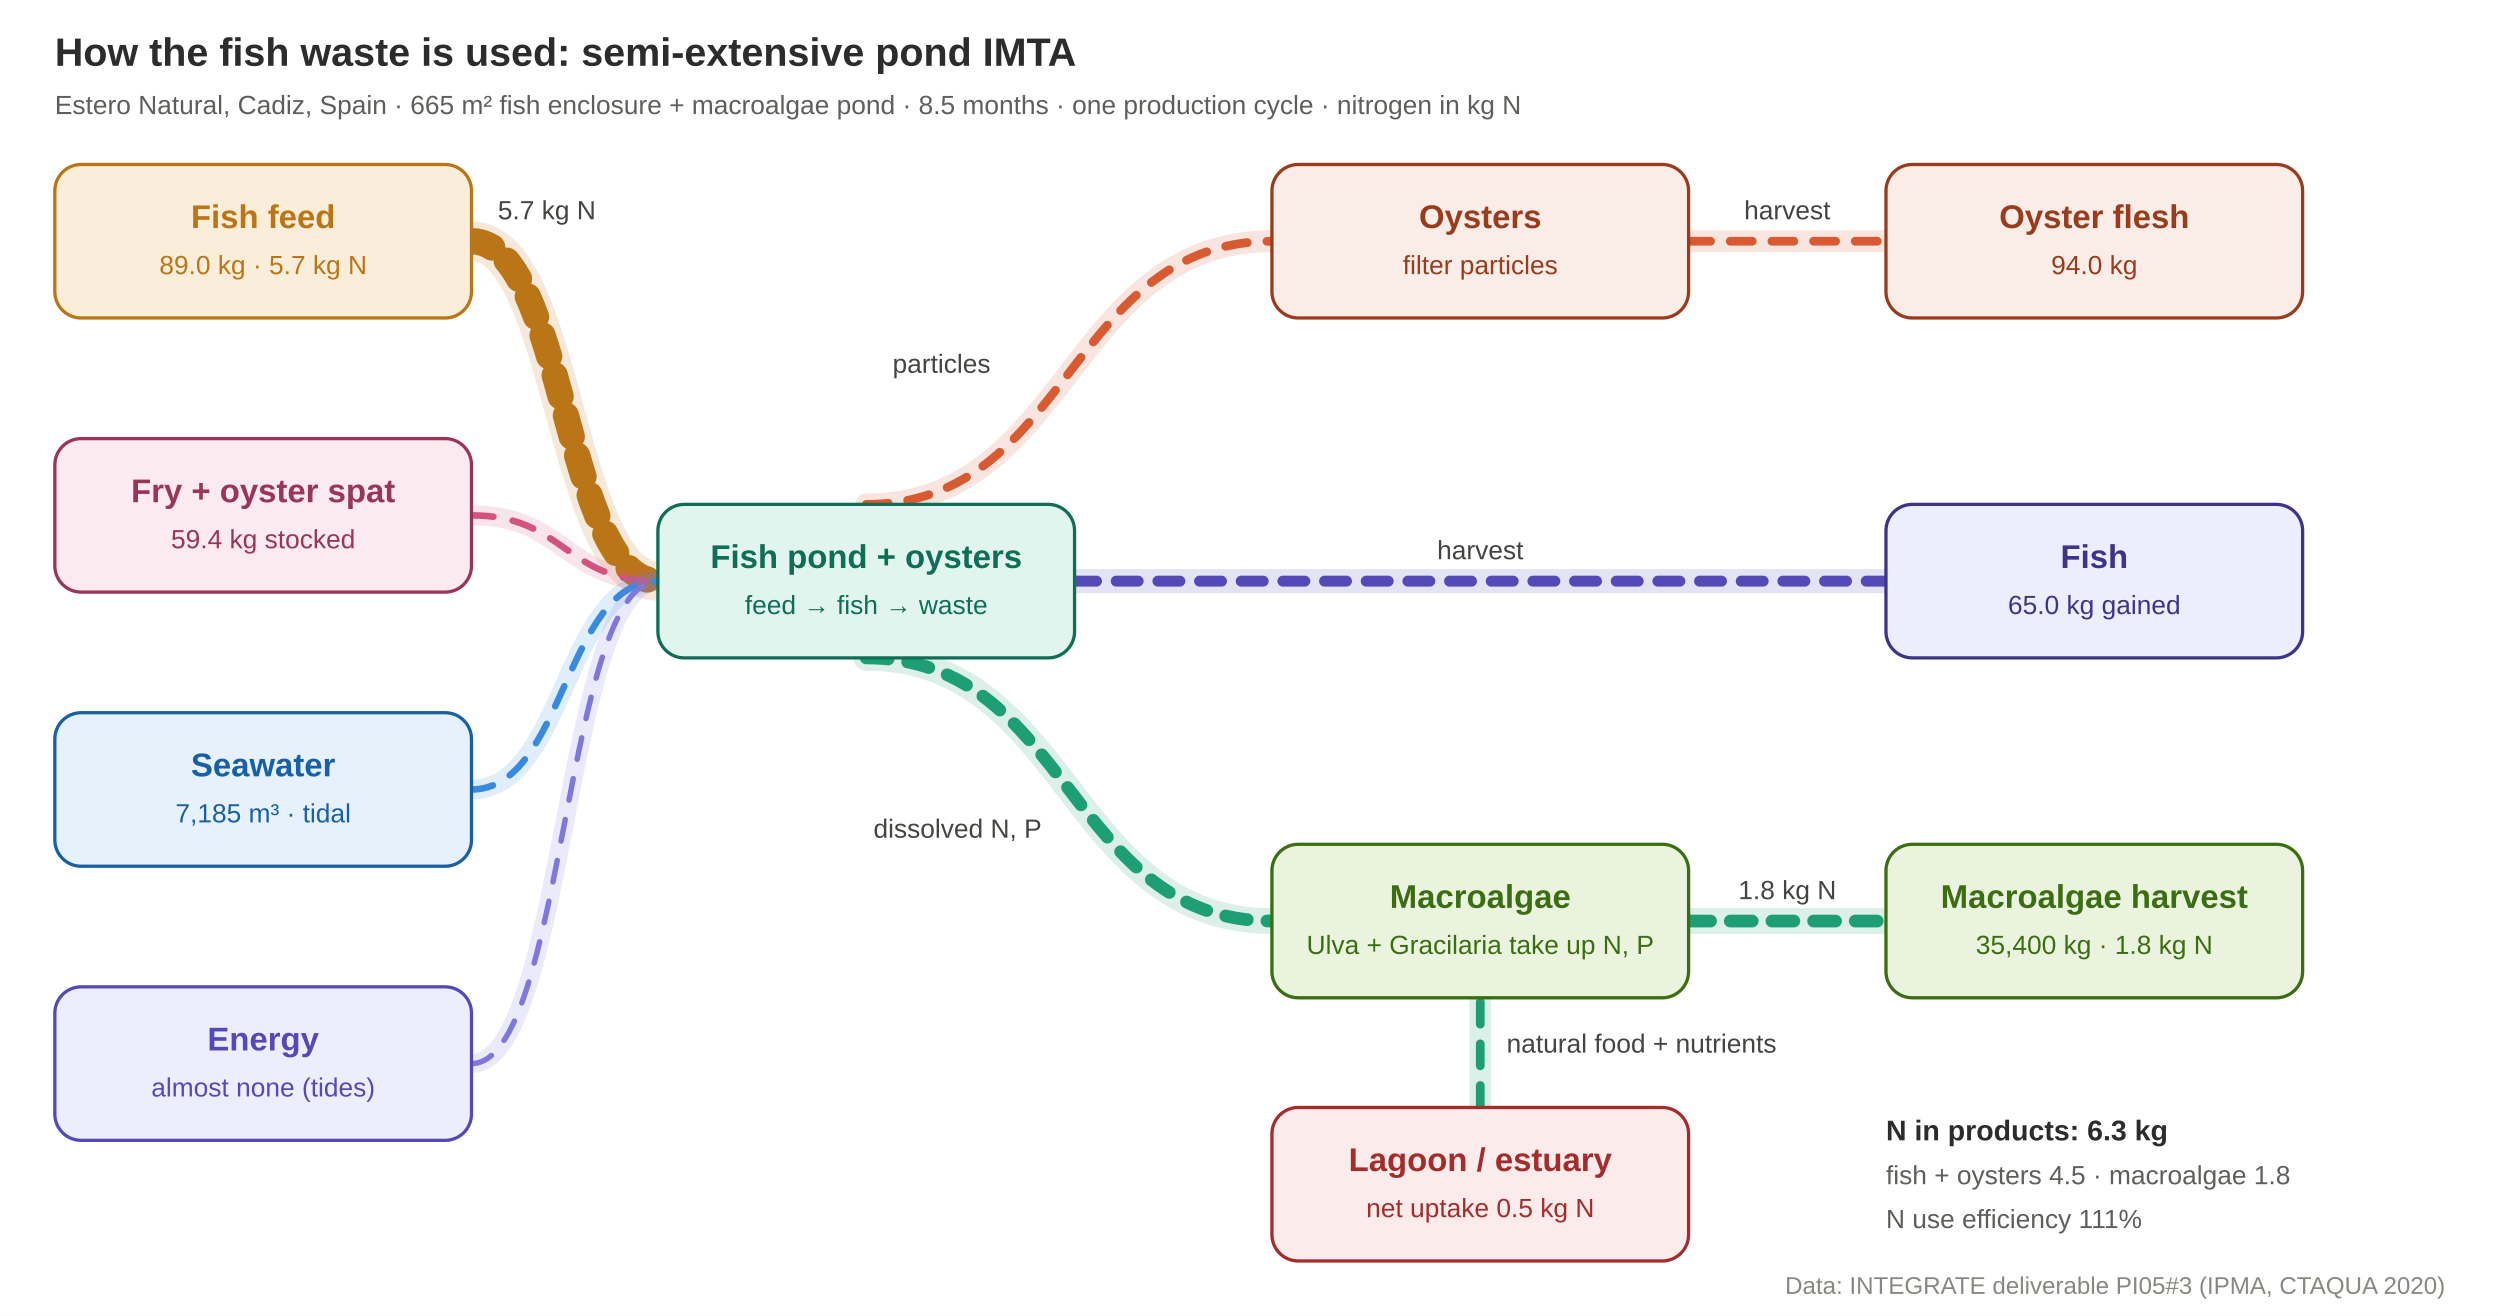
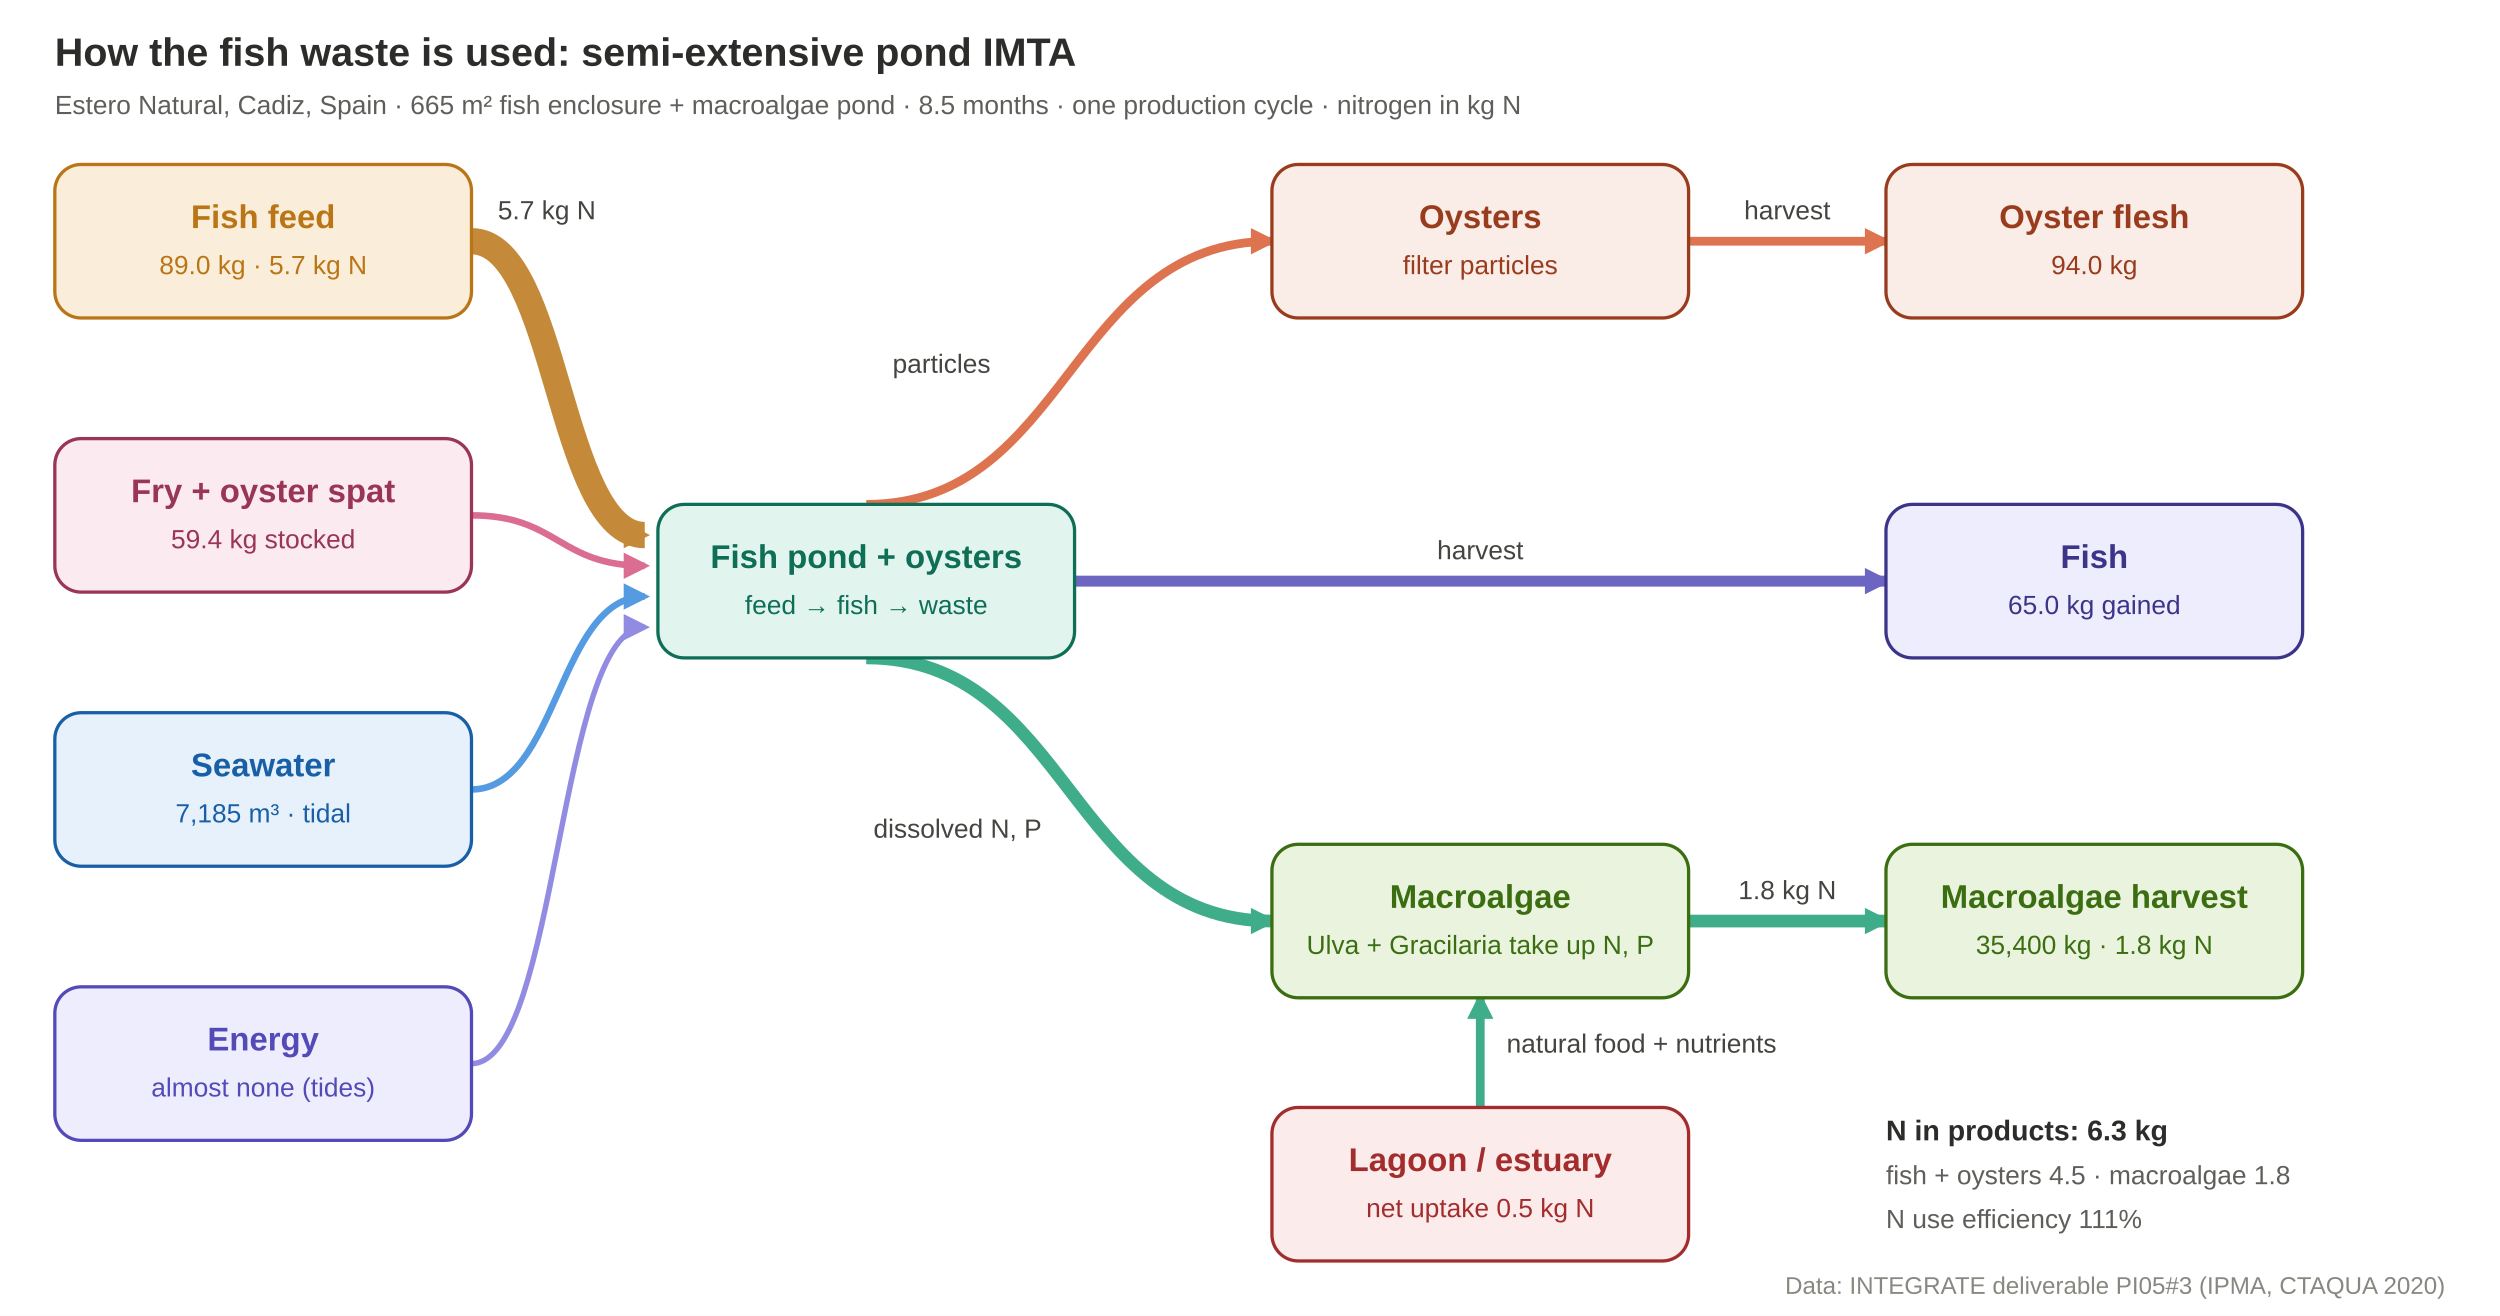
<svg xmlns="http://www.w3.org/2000/svg" viewBox="0 0 1140 600" width="1140" height="600" role="img" font-family="Segoe UI, Arial, sans-serif">
  <style>
- .flow{fill:none;stroke-linecap:round;stroke-dasharray:10 9;animation:dash 1.2s linear infinite, show .6s ease-out both}
- .base{fill:none;stroke-linecap:round;opacity:.16;animation:show .6s ease-out both}
- .node{animation:pop .6s cubic-bezier(.2,.8,.2,1.2) both}
- .lab{font-size:12px;fill:#444441;animation:show .6s ease-out both}
+ .flow{fill:none;stroke-linecap:butt;opacity:.85}
+ .lab{font-size:12px;fill:#444441}
.t{font-size:15px;font-weight:600}.s{font-size:12px}
- @keyframes dash{to{stroke-dashoffset:-38}}
- @keyframes show{from{opacity:0}to{opacity:1}}
- @keyframes pop{from{opacity:0;transform:scale(.85)}to{opacity:1;transform:scale(1)}}
</style>
  <rect width="1140" height="600" fill="#FFFFFF" />
  <text x="25" y="30" font-size="18" font-weight="600" fill="#2C2C2A">How the fish waste is used: semi-extensive pond IMTA</text>
  <text x="25" y="52" font-size="12" fill="#5F5E5A">Estero Natural, Cadiz, Spain · 665 m² fish enclosure + macroalgae pond · 8.5 months · one production cycle · nitrogen in kg N</text>
-   <path class="base" d="M215,110.0 C257.5,110.0 257.5,265.0 300,265.0" stroke="#BA7517" stroke-width="18.0" style="animation-delay:0.2s" />
-   <path id="se-imta-e0" class="flow" d="M215,110.0 C257.5,110.0 257.5,265.0 300,265.0" stroke="#BA7517" stroke-width="12.0" style="animation-delay:0s,0.2s" />
-   <circle r="8.5" fill="#BA7517" opacity="0">
-     <set attributeName="opacity" to="1" begin="0.6s" />
-     <animateMotion dur="2.4s" begin="0.6s" repeatCount="indefinite">
-       <mpath href="#se-imta-e0" />
-     </animateMotion>
-   </circle>
-   <text class="lab" x="227" y="100" text-anchor="start" style="animation-delay:0.5s">5.7 kg N</text>
-   <path class="base" d="M215,235.0 C257.5,235.0 257.5,265.0 300,265.0" stroke="#D4537E" stroke-width="9.0" style="animation-delay:0.2s" />
-   <path id="se-imta-e1" class="flow" d="M215,235.0 C257.5,235.0 257.5,265.0 300,265.0" stroke="#D4537E" stroke-width="3.0" style="animation-delay:0s,0.2s" />
-   <circle r="4.0" fill="#D4537E" opacity="0">
-     <set attributeName="opacity" to="1" begin="0.6s" />
-     <animateMotion dur="2.4s" begin="0.6s" repeatCount="indefinite">
-       <mpath href="#se-imta-e1" />
-     </animateMotion>
-   </circle>
-   <path class="base" d="M215,360.0 C257.5,360.0 257.5,265.0 300,265.0" stroke="#378ADD" stroke-width="9.0" style="animation-delay:0.2s" />
-   <path id="se-imta-e2" class="flow" d="M215,360.0 C257.5,360.0 257.5,265.0 300,265.0" stroke="#378ADD" stroke-width="3.0" style="animation-delay:0s,0.2s" />
-   <circle r="4.0" fill="#378ADD" opacity="0">
-     <set attributeName="opacity" to="1" begin="0.6s" />
-     <animateMotion dur="2.4s" begin="0.6s" repeatCount="indefinite">
-       <mpath href="#se-imta-e2" />
-     </animateMotion>
-   </circle>
-   <path class="base" d="M215,485.0 C257.5,485.0 257.5,265.0 300,265.0" stroke="#7F77DD" stroke-width="8.5" style="animation-delay:0.2s" />
-   <path id="se-imta-e3" class="flow" d="M215,485.0 C257.5,485.0 257.5,265.0 300,265.0" stroke="#7F77DD" stroke-width="2.5" style="animation-delay:0s,0.2s" />
-   <circle r="3.8" fill="#7F77DD" opacity="0">
-     <set attributeName="opacity" to="1" begin="0.6s" />
-     <animateMotion dur="2.4s" begin="0.6s" repeatCount="indefinite">
-       <mpath href="#se-imta-e3" />
-     </animateMotion>
-   </circle>
-   <path class="base" d="M490,265.0 L860,265.0" stroke="#534AB7" stroke-width="11.0" style="animation-delay:0.7s" />
-   <path id="se-imta-e4" class="flow" d="M490,265.0 L860,265.0" stroke="#534AB7" stroke-width="5.0" style="animation-delay:0s,0.7s" />
-   <circle r="5.0" fill="#534AB7" opacity="0">
-     <set attributeName="opacity" to="1" begin="1.1s" />
-     <animateMotion dur="2.4s" begin="1.1s" repeatCount="indefinite">
-       <mpath href="#se-imta-e4" />
-     </animateMotion>
-   </circle>
-   <text class="lab" x="675" y="255" text-anchor="middle" style="animation-delay:1.0s">harvest</text>
-   <path class="base" d="M395.0,230 C487.5,230 487.5,110.0 580,110.0" stroke="#D85A30" stroke-width="10.0" style="animation-delay:0.7s" />
-   <path id="se-imta-e5" class="flow" d="M395.0,230 C487.5,230 487.5,110.0 580,110.0" stroke="#D85A30" stroke-width="4.0" style="animation-delay:0s,0.7s" />
-   <circle r="4.5" fill="#D85A30" opacity="0">
-     <set attributeName="opacity" to="1" begin="1.1s" />
-     <animateMotion dur="2.4s" begin="1.1s" repeatCount="indefinite">
-       <mpath href="#se-imta-e5" />
-     </animateMotion>
-   </circle>
-   <text class="lab" x="407" y="170" text-anchor="start" style="animation-delay:1.0s">particles</text>
-   <path class="base" d="M770,110.0 L860,110.0" stroke="#D85A30" stroke-width="10.0" style="animation-delay:1.3s" />
-   <path id="se-imta-e6" class="flow" d="M770,110.0 L860,110.0" stroke="#D85A30" stroke-width="4.0" style="animation-delay:0s,1.3s" />
-   <circle r="4.5" fill="#D85A30" opacity="0">
-     <set attributeName="opacity" to="1" begin="1.7s" />
-     <animateMotion dur="2.4s" begin="1.7s" repeatCount="indefinite">
-       <mpath href="#se-imta-e6" />
-     </animateMotion>
-   </circle>
-   <text class="lab" x="815" y="100" text-anchor="middle" style="animation-delay:1.6s">harvest</text>
-   <path class="base" d="M395.0,300 C487.5,300 487.5,420.0 580,420.0" stroke="#1D9E75" stroke-width="11.8" style="animation-delay:0.7s" />
-   <path id="se-imta-e7" class="flow" d="M395.0,300 C487.5,300 487.5,420.0 580,420.0" stroke="#1D9E75" stroke-width="5.8" style="animation-delay:0s,0.7s" />
-   <circle r="5.4" fill="#1D9E75" opacity="0">
-     <set attributeName="opacity" to="1" begin="1.1s" />
-     <animateMotion dur="2.4s" begin="1.1s" repeatCount="indefinite">
-       <mpath href="#se-imta-e7" />
-     </animateMotion>
-   </circle>
-   <text class="lab" x="475" y="382" text-anchor="end" style="animation-delay:1.0s">dissolved N, P</text>
-   <path class="base" d="M770,420.0 L860,420.0" stroke="#1D9E75" stroke-width="11.8" style="animation-delay:1.3s" />
-   <path id="se-imta-e8" class="flow" d="M770,420.0 L860,420.0" stroke="#1D9E75" stroke-width="5.8" style="animation-delay:0s,1.3s" />
-   <circle r="5.4" fill="#1D9E75" opacity="0">
-     <set attributeName="opacity" to="1" begin="1.7s" />
-     <animateMotion dur="2.4s" begin="1.7s" repeatCount="indefinite">
-       <mpath href="#se-imta-e8" />
-     </animateMotion>
-   </circle>
-   <text class="lab" x="815" y="410" text-anchor="middle" style="animation-delay:1.6s">1.8 kg N</text>
-   <path class="base" d="M675.0,505 L675.0,455" stroke="#1D9E75" stroke-width="10.0" style="animation-delay:1.3s" />
-   <path id="se-imta-e9" class="flow" d="M675.0,505 L675.0,455" stroke="#1D9E75" stroke-width="4.0" style="animation-delay:0s,1.3s" />
-   <circle r="4.5" fill="#1D9E75" opacity="0">
-     <set attributeName="opacity" to="1" begin="1.7s" />
-     <animateMotion dur="2.4s" begin="1.7s" repeatCount="indefinite">
-       <mpath href="#se-imta-e9" />
-     </animateMotion>
-   </circle>
-   <text class="lab" x="687" y="480" text-anchor="start" style="animation-delay:1.6s">natural food + nutrients</text>
-   <g class="node" style="animation-delay:0.0s;transform-origin:120.0px 110.0px">
+   <marker id="se-imta-e0-a" viewBox="0 0 10 10" refX="8" refY="5" markerWidth="12" markerHeight="12" markerUnits="userSpaceOnUse" orient="auto-start-reverse">
+     <path d="M0,0 L10,5 L0,10 z" fill="#BA7517" />
+   </marker>
+   <path id="se-imta-e0" class="flow" d="M215,110.0 C254.5,110.0 254.5,244 294,244" stroke="#BA7517" stroke-width="12.0" marker-end="url(#se-imta-e0-a)" />
+   <text class="lab" x="227" y="100" text-anchor="start">5.7 kg N</text>
+   <marker id="se-imta-e1-a" viewBox="0 0 10 10" refX="8" refY="5" markerWidth="12" markerHeight="12" markerUnits="userSpaceOnUse" orient="auto-start-reverse">
+     <path d="M0,0 L10,5 L0,10 z" fill="#D4537E" />
+   </marker>
+   <path id="se-imta-e1" class="flow" d="M215,235.0 C254.5,235.0 254.5,258 294,258" stroke="#D4537E" stroke-width="3.0" marker-end="url(#se-imta-e1-a)" />
+   <marker id="se-imta-e2-a" viewBox="0 0 10 10" refX="8" refY="5" markerWidth="12" markerHeight="12" markerUnits="userSpaceOnUse" orient="auto-start-reverse">
+     <path d="M0,0 L10,5 L0,10 z" fill="#378ADD" />
+   </marker>
+   <path id="se-imta-e2" class="flow" d="M215,360.0 C254.5,360.0 254.5,272 294,272" stroke="#378ADD" stroke-width="3.0" marker-end="url(#se-imta-e2-a)" />
+   <marker id="se-imta-e3-a" viewBox="0 0 10 10" refX="8" refY="5" markerWidth="12" markerHeight="12" markerUnits="userSpaceOnUse" orient="auto-start-reverse">
+     <path d="M0,0 L10,5 L0,10 z" fill="#7F77DD" />
+   </marker>
+   <path id="se-imta-e3" class="flow" d="M215,485.0 C254.5,485.0 254.5,286 294,286" stroke="#7F77DD" stroke-width="2.5" marker-end="url(#se-imta-e3-a)" />
+   <marker id="se-imta-e4-a" viewBox="0 0 10 10" refX="8" refY="5" markerWidth="12" markerHeight="12" markerUnits="userSpaceOnUse" orient="auto-start-reverse">
+     <path d="M0,0 L10,5 L0,10 z" fill="#534AB7" />
+   </marker>
+   <path id="se-imta-e4" class="flow" d="M490,265.0 L860,265.0" stroke="#534AB7" stroke-width="5.0" marker-end="url(#se-imta-e4-a)" />
+   <text class="lab" x="675" y="255" text-anchor="middle">harvest</text>
+   <marker id="se-imta-e5-a" viewBox="0 0 10 10" refX="8" refY="5" markerWidth="12" markerHeight="12" markerUnits="userSpaceOnUse" orient="auto-start-reverse">
+     <path d="M0,0 L10,5 L0,10 z" fill="#D85A30" />
+   </marker>
+   <path id="se-imta-e5" class="flow" d="M395.0,230 C487.5,230 487.5,110.0 580,110.0" stroke="#D85A30" stroke-width="4.0" marker-end="url(#se-imta-e5-a)" />
+   <text class="lab" x="407" y="170" text-anchor="start">particles</text>
+   <marker id="se-imta-e6-a" viewBox="0 0 10 10" refX="8" refY="5" markerWidth="12" markerHeight="12" markerUnits="userSpaceOnUse" orient="auto-start-reverse">
+     <path d="M0,0 L10,5 L0,10 z" fill="#D85A30" />
+   </marker>
+   <path id="se-imta-e6" class="flow" d="M770,110.0 L860,110.0" stroke="#D85A30" stroke-width="4.0" marker-end="url(#se-imta-e6-a)" />
+   <text class="lab" x="815" y="100" text-anchor="middle">harvest</text>
+   <marker id="se-imta-e7-a" viewBox="0 0 10 10" refX="8" refY="5" markerWidth="12" markerHeight="12" markerUnits="userSpaceOnUse" orient="auto-start-reverse">
+     <path d="M0,0 L10,5 L0,10 z" fill="#1D9E75" />
+   </marker>
+   <path id="se-imta-e7" class="flow" d="M395.0,300 C487.5,300 487.5,420.0 580,420.0" stroke="#1D9E75" stroke-width="5.8" marker-end="url(#se-imta-e7-a)" />
+   <text class="lab" x="475" y="382" text-anchor="end">dissolved N, P</text>
+   <marker id="se-imta-e8-a" viewBox="0 0 10 10" refX="8" refY="5" markerWidth="12" markerHeight="12" markerUnits="userSpaceOnUse" orient="auto-start-reverse">
+     <path d="M0,0 L10,5 L0,10 z" fill="#1D9E75" />
+   </marker>
+   <path id="se-imta-e8" class="flow" d="M770,420.0 L860,420.0" stroke="#1D9E75" stroke-width="5.8" marker-end="url(#se-imta-e8-a)" />
+   <text class="lab" x="815" y="410" text-anchor="middle">1.8 kg N</text>
+   <marker id="se-imta-e9-a" viewBox="0 0 10 10" refX="8" refY="5" markerWidth="12" markerHeight="12" markerUnits="userSpaceOnUse" orient="auto-start-reverse">
+     <path d="M0,0 L10,5 L0,10 z" fill="#1D9E75" />
+   </marker>
+   <path id="se-imta-e9" class="flow" d="M675.0,505 L675.0,455" stroke="#1D9E75" stroke-width="4.0" marker-end="url(#se-imta-e9-a)" />
+   <text class="lab" x="687" y="480" text-anchor="start">natural food + nutrients</text>
+   <g class="node">
    <rect x="25" y="75" width="190" height="70" rx="12" fill="#FAEEDA" stroke="#BA7517" stroke-width="1.5" />
    <text class="t" x="120.0" y="104" text-anchor="middle" fill="#BA7517">Fish feed</text>
    <text class="s" x="120.0" y="125" text-anchor="middle" fill="#BA7517">89.0 kg · 5.7 kg N</text>
  </g>
-   <g class="node" style="animation-delay:0.0s;transform-origin:120.0px 235.0px">
+   <g class="node">
    <rect x="25" y="200" width="190" height="70" rx="12" fill="#FBEAF0" stroke="#993556" stroke-width="1.5" />
    <text class="t" x="120.0" y="229" text-anchor="middle" fill="#993556">Fry + oyster spat</text>
    <text class="s" x="120.0" y="250" text-anchor="middle" fill="#993556">59.4 kg stocked</text>
  </g>
-   <g class="node" style="animation-delay:0.0s;transform-origin:120.0px 360.0px">
+   <g class="node">
    <rect x="25" y="325" width="190" height="70" rx="12" fill="#E6F1FB" stroke="#185FA5" stroke-width="1.5" />
    <text class="t" x="120.0" y="354" text-anchor="middle" fill="#185FA5">Seawater</text>
    <text class="s" x="120.0" y="375" text-anchor="middle" fill="#185FA5">7,185 m³ · tidal</text>
  </g>
-   <g class="node" style="animation-delay:0.0s;transform-origin:120.0px 485.0px">
+   <g class="node">
    <rect x="25" y="450" width="190" height="70" rx="12" fill="#EEEDFE" stroke="#534AB7" stroke-width="1.5" />
    <text class="t" x="120.0" y="479" text-anchor="middle" fill="#534AB7">Energy</text>
    <text class="s" x="120.0" y="500" text-anchor="middle" fill="#534AB7">almost none (tides)</text>
  </g>
-   <g class="node" style="animation-delay:0.4s;transform-origin:395.0px 265.0px">
+   <g class="node">
    <rect x="300" y="230" width="190" height="70" rx="12" fill="#E1F5EE" stroke="#0F6E56" stroke-width="1.5" />
    <text class="t" x="395.0" y="259" text-anchor="middle" fill="#0F6E56">Fish pond + oysters</text>
    <text class="s" x="395.0" y="280" text-anchor="middle" fill="#0F6E56">feed → fish → waste</text>
  </g>
-   <g class="node" style="animation-delay:0.9s;transform-origin:675.0px 110.0px">
+   <g class="node">
    <rect x="580" y="75" width="190" height="70" rx="12" fill="#FAECE7" stroke="#993C1D" stroke-width="1.5" />
    <text class="t" x="675.0" y="104" text-anchor="middle" fill="#993C1D">Oysters</text>
    <text class="s" x="675.0" y="125" text-anchor="middle" fill="#993C1D">filter particles</text>
  </g>
-   <g class="node" style="animation-delay:0.9s;transform-origin:675.0px 420.0px">
+   <g class="node">
    <rect x="580" y="385" width="190" height="70" rx="12" fill="#EAF3DE" stroke="#3B6D11" stroke-width="1.5" />
    <text class="t" x="675.0" y="414" text-anchor="middle" fill="#3B6D11">Macroalgae</text>
    <text class="s" x="675.0" y="435" text-anchor="middle" fill="#3B6D11">Ulva + Gracilaria take up N, P</text>
  </g>
-   <g class="node" style="animation-delay:0.9s;transform-origin:955.0px 265.0px">
+   <g class="node">
    <rect x="860" y="230" width="190" height="70" rx="12" fill="#EEEDFE" stroke="#3C3489" stroke-width="1.5" />
    <text class="t" x="955.0" y="259" text-anchor="middle" fill="#3C3489">Fish</text>
    <text class="s" x="955.0" y="280" text-anchor="middle" fill="#3C3489">65.0 kg gained</text>
  </g>
-   <g class="node" style="animation-delay:1.5s;transform-origin:955.0px 110.0px">
+   <g class="node">
    <rect x="860" y="75" width="190" height="70" rx="12" fill="#FAECE7" stroke="#993C1D" stroke-width="1.5" />
    <text class="t" x="955.0" y="104" text-anchor="middle" fill="#993C1D">Oyster flesh</text>
    <text class="s" x="955.0" y="125" text-anchor="middle" fill="#993C1D">94.0 kg</text>
  </g>
-   <g class="node" style="animation-delay:1.5s;transform-origin:955.0px 420.0px">
+   <g class="node">
    <rect x="860" y="385" width="190" height="70" rx="12" fill="#EAF3DE" stroke="#3B6D11" stroke-width="1.5" />
    <text class="t" x="955.0" y="414" text-anchor="middle" fill="#3B6D11">Macroalgae harvest</text>
    <text class="s" x="955.0" y="435" text-anchor="middle" fill="#3B6D11">35,400 kg · 1.8 kg N</text>
  </g>
-   <g class="node" style="animation-delay:1.5s;transform-origin:675.0px 540.0px">
+   <g class="node">
    <rect x="580" y="505" width="190" height="70" rx="12" fill="#FCEBEB" stroke="#A32D2D" stroke-width="1.5" />
    <text class="t" x="675.0" y="534" text-anchor="middle" fill="#A32D2D">Lagoon / estuary</text>
    <text class="s" x="675.0" y="555" text-anchor="middle" fill="#A32D2D">net uptake 0.5 kg N</text>
  </g>
  <text x="860" y="520" font-size="13" font-weight="600" fill="#2C2C2A">N in products: 6.3 kg</text>
  <text x="860" y="540" font-size="12" fill="#5F5E5A">fish + oysters 4.5 · macroalgae 1.8</text>
  <text x="860" y="560" font-size="12" fill="#5F5E5A">N use efficiency 111%</text>
  <text x="1115" y="590" text-anchor="end" font-size="11" fill="#888780">Data: INTEGRATE deliverable PI05#3 (IPMA, CTAQUA 2020)</text>
</svg>
